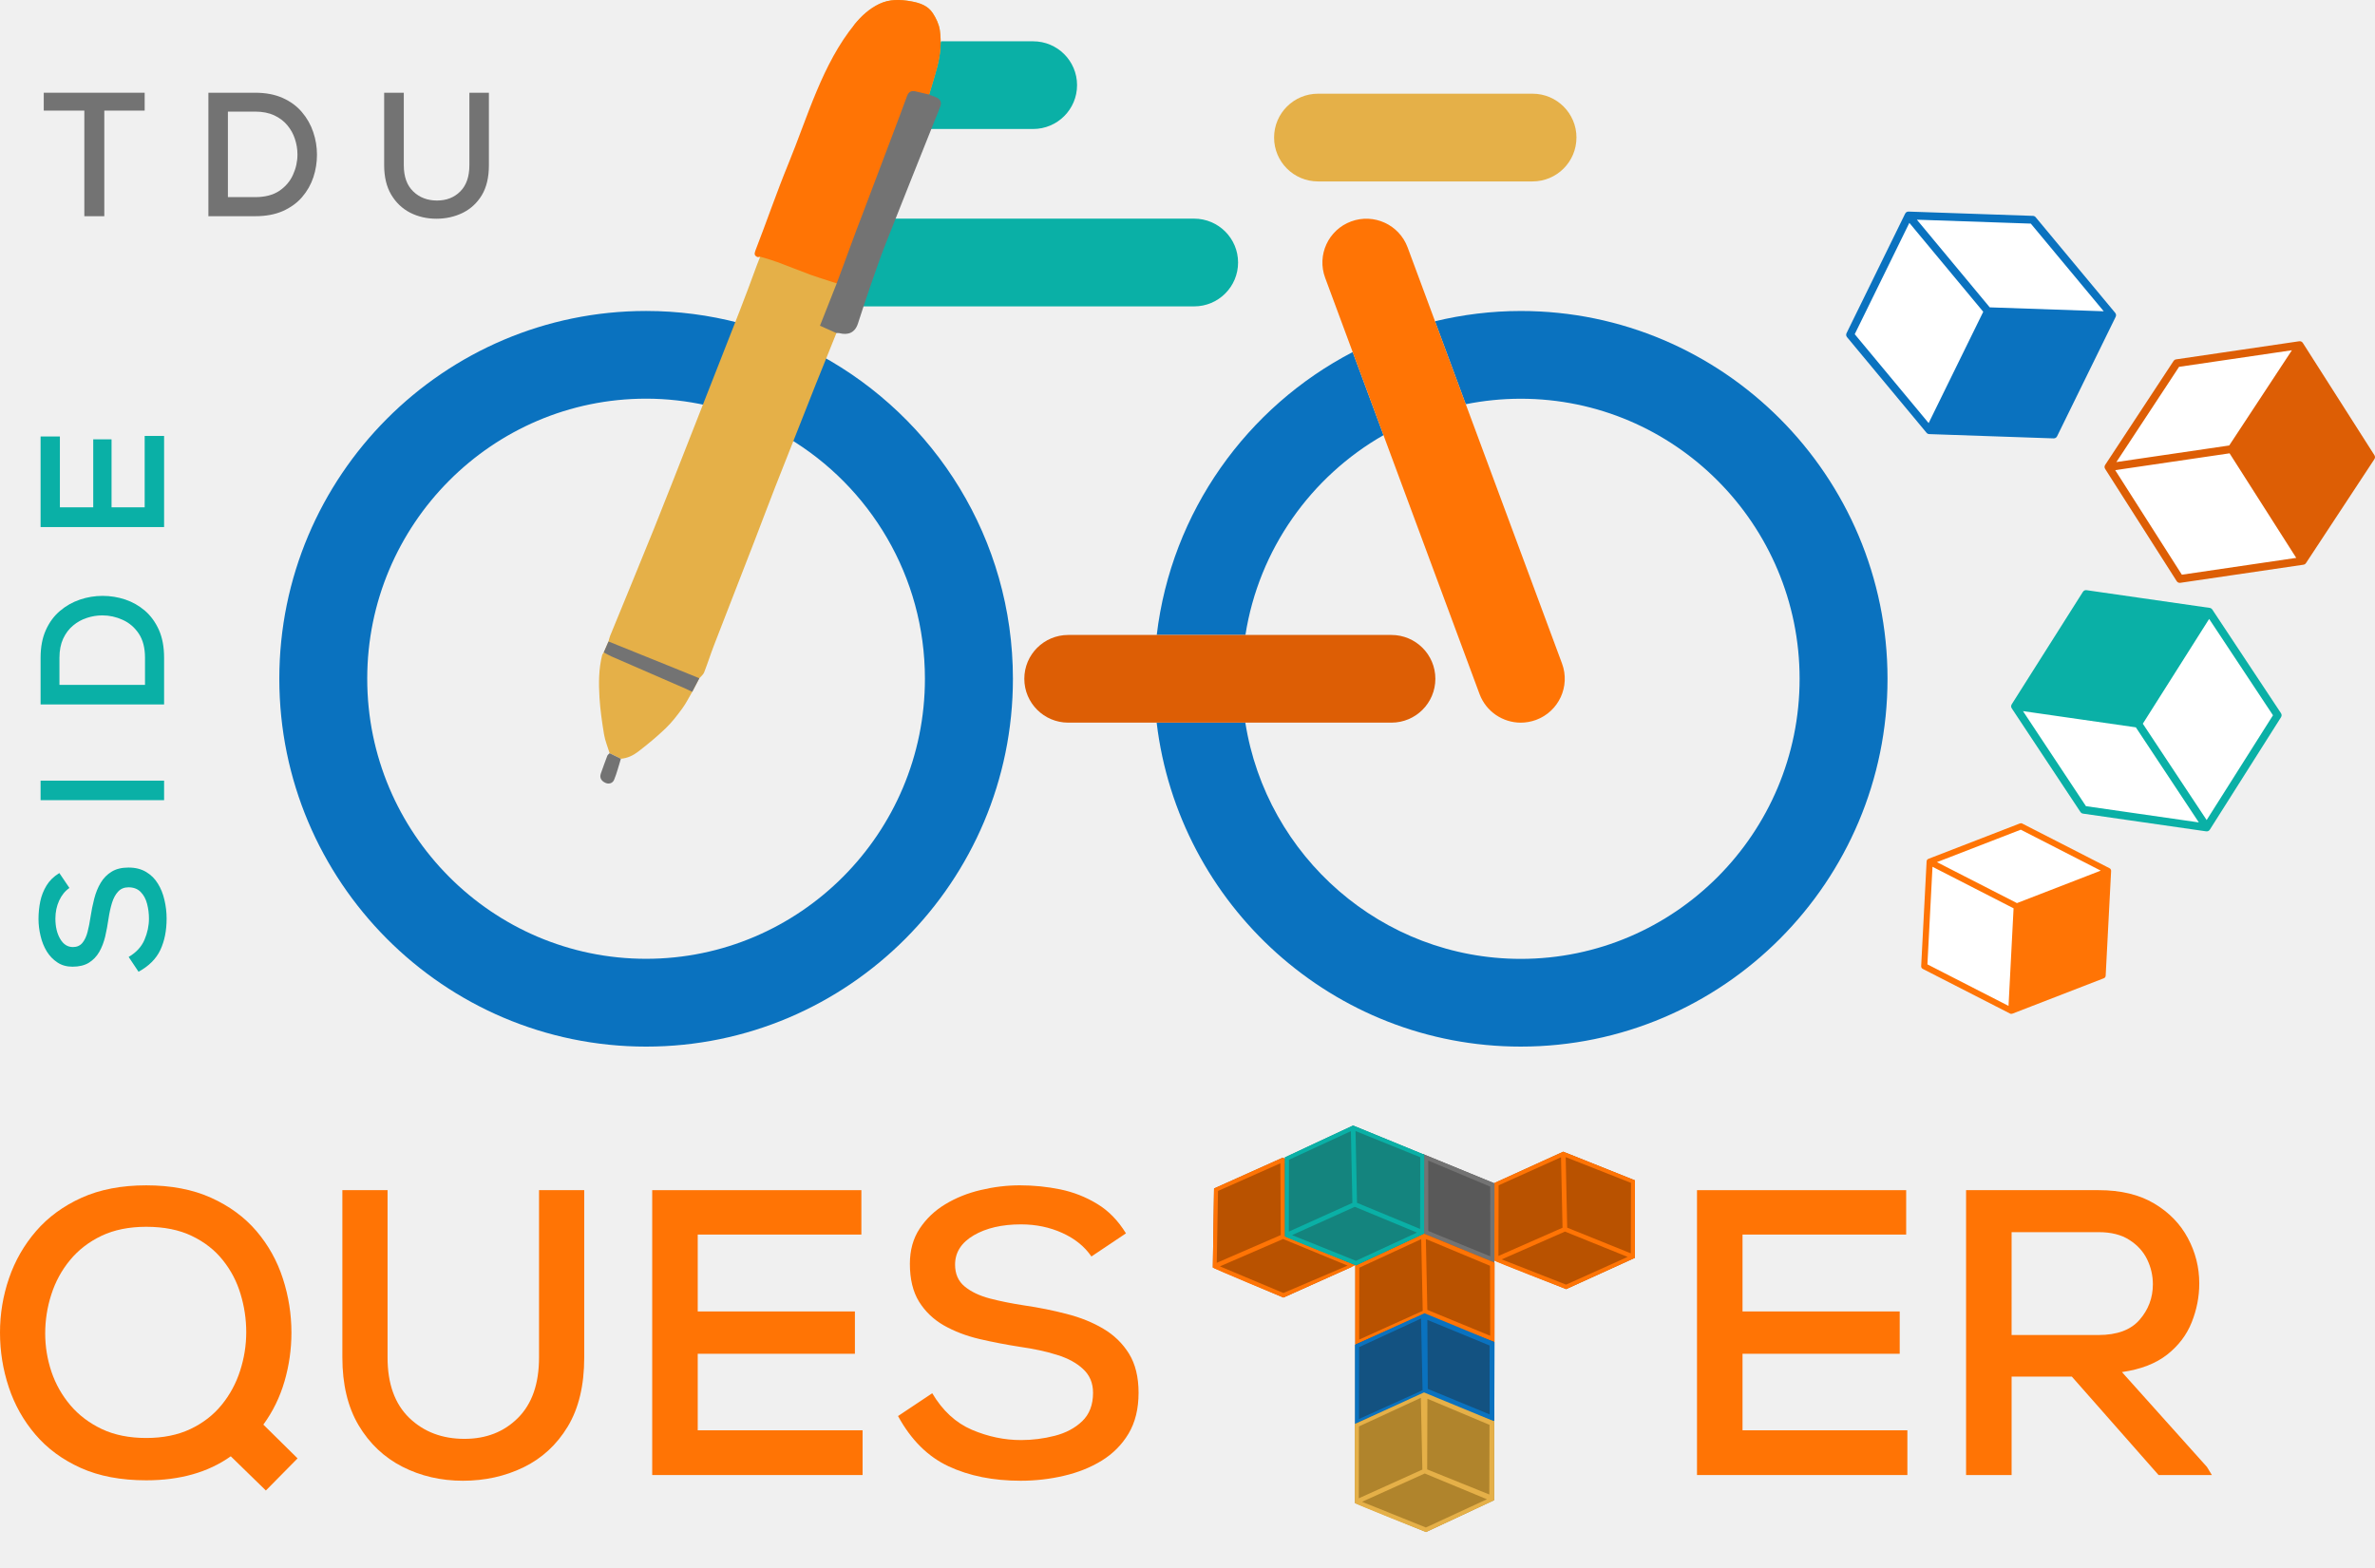
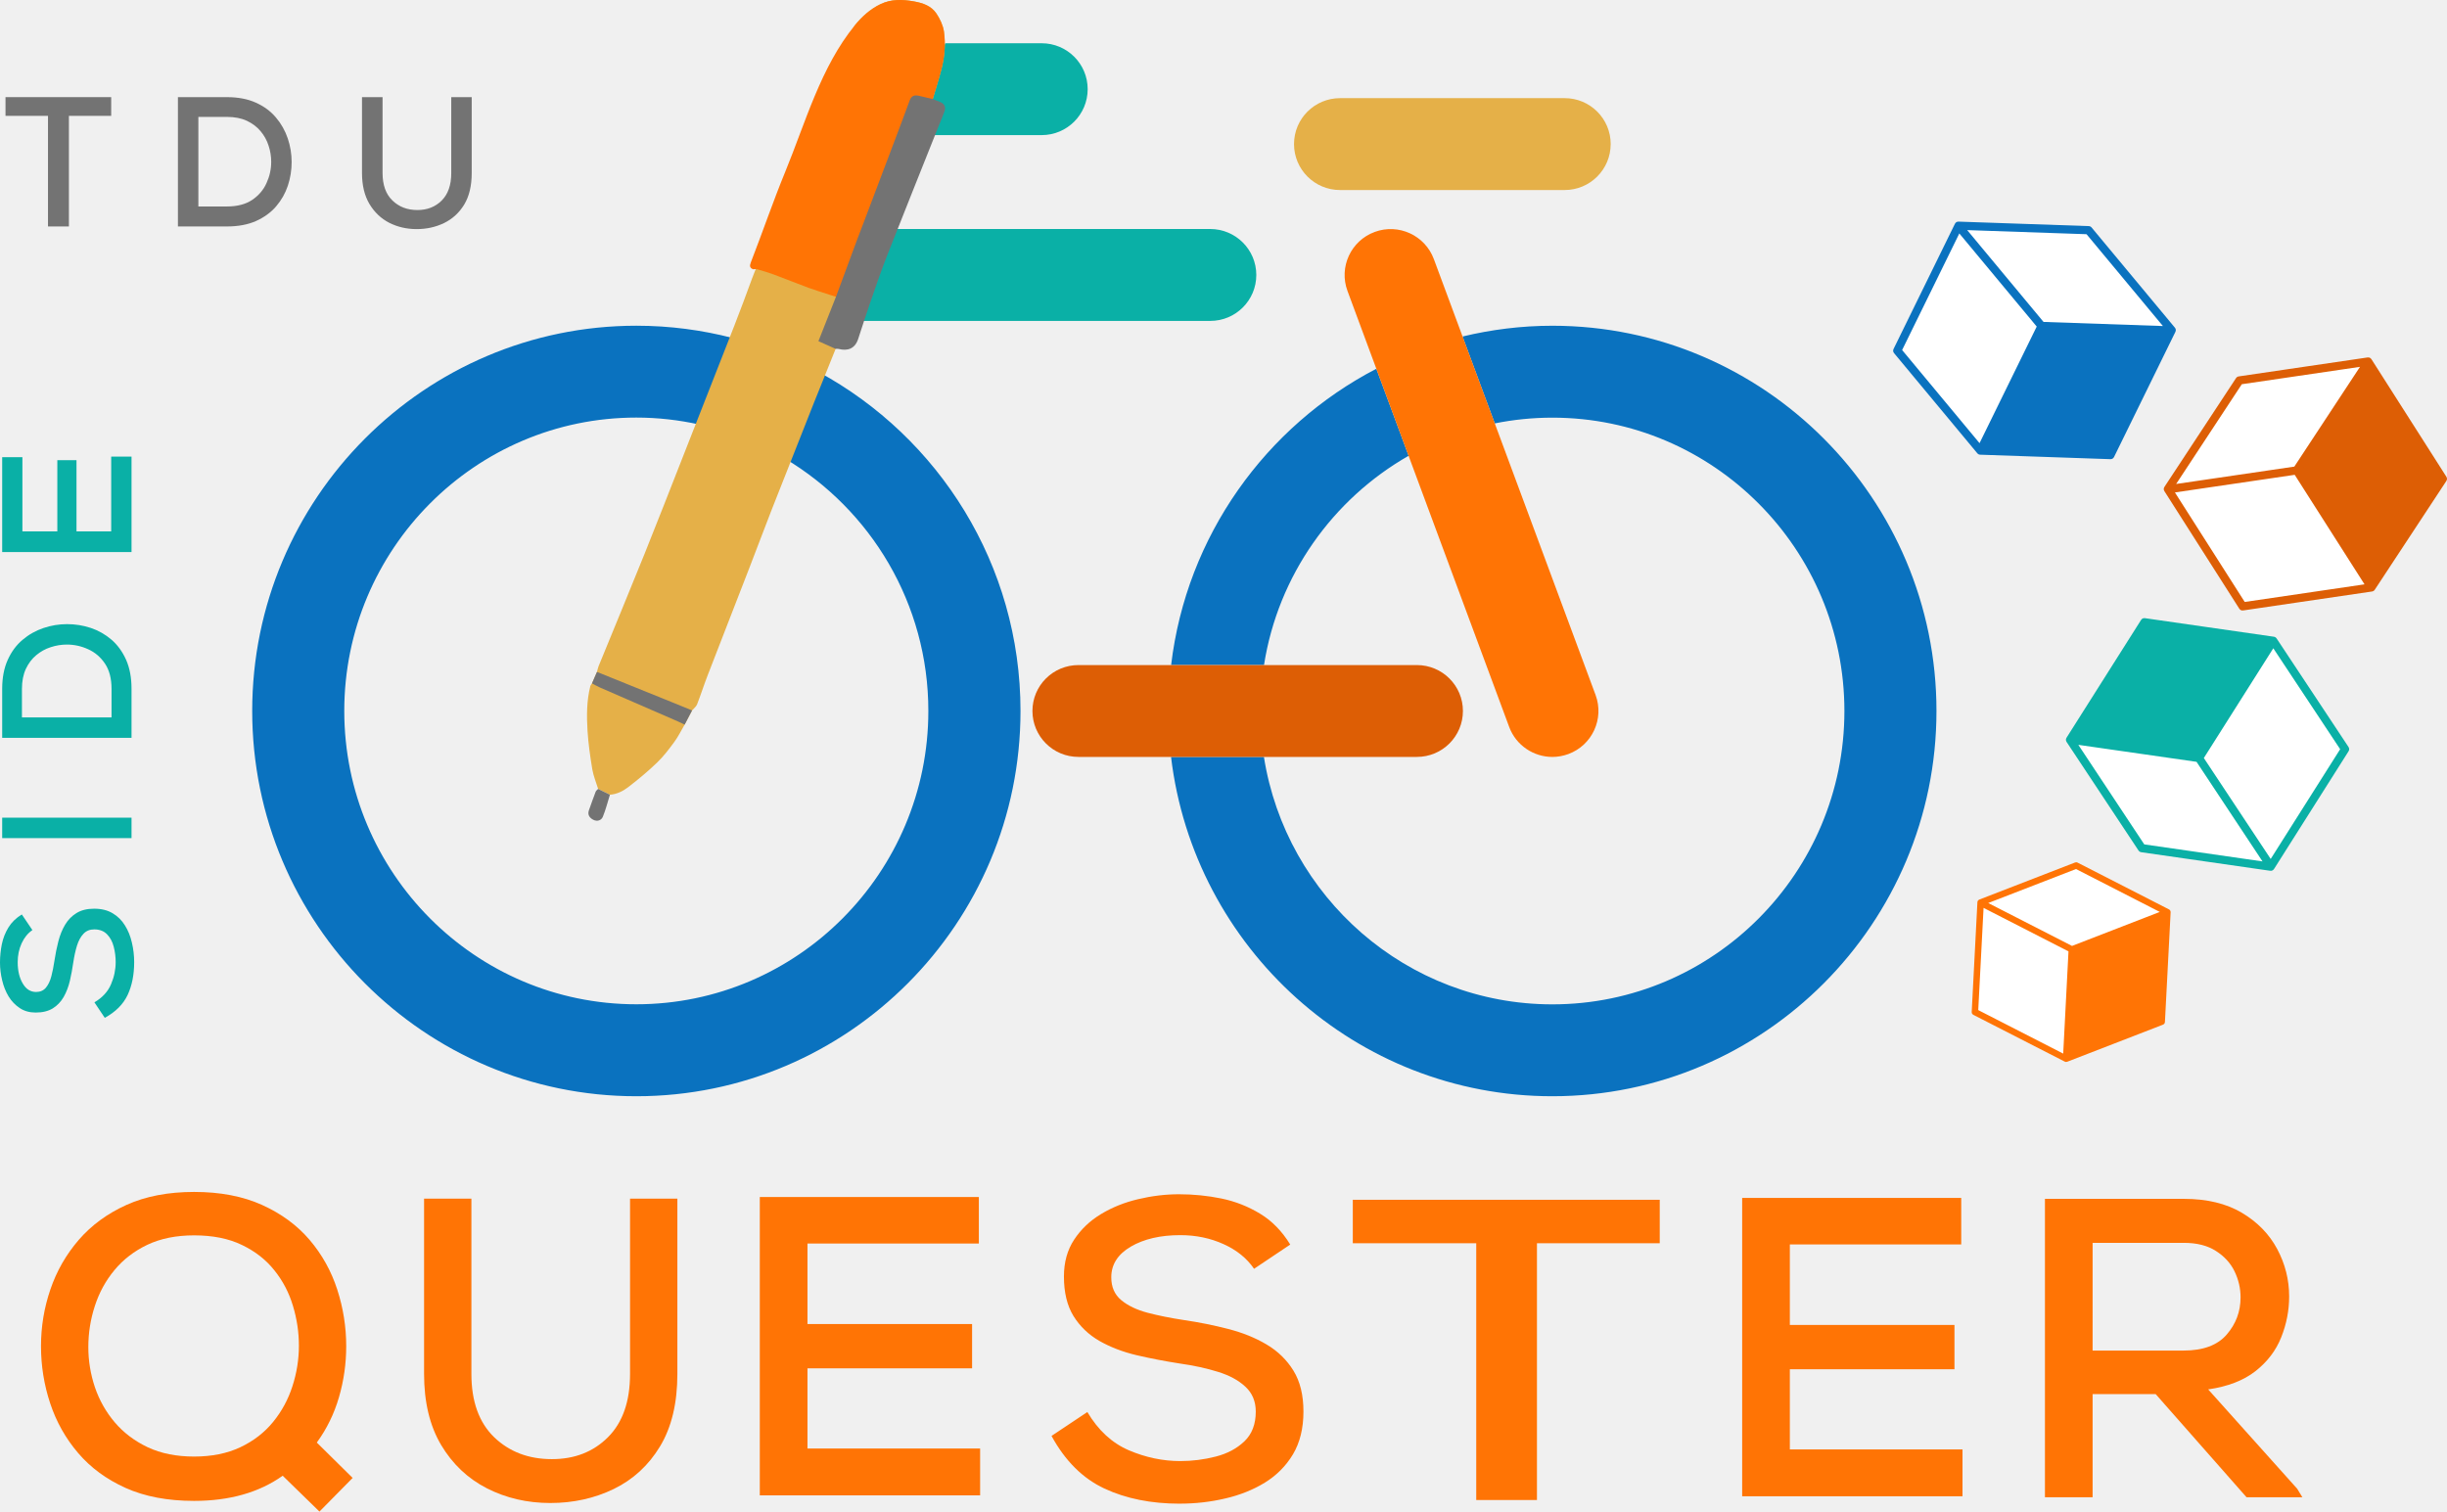
- <svg xmlns="http://www.w3.org/2000/svg" width="119.354mm" height="78.799mm" viewBox="0 0 119.354 78.799" version="1.1" id="svg1" xml:space="preserve">
+ <svg xmlns="http://www.w3.org/2000/svg" width="117.419mm" height="72.544mm" viewBox="0 0 117.419 72.544" version="1.1" id="svg1" xml:space="preserve">
  <defs id="defs1">
    <clipPath id="f8f2e01b76">
      <path d="M 74.457,107 H 303.957 V 212.383 H 74.457 Z m 0,0" clip-rule="nonzero" id="path13" />
    </clipPath>
    <clipPath id="c708f30429">
      <path d="M 120,69.133 H 303.957 V 190 H 120 Z m 0,0" clip-rule="nonzero" id="path14" />
    </clipPath>
  </defs>
-   <g transform="matrix(0.3527778,0,0,0.3527778,-1.076104,55.65133)" id="g180" style="display:inline;fill:#ff7405;fill-opacity:1">
-     <path d="m 40.422,2.203 -5,-4.875 C 32.211,-0.391 28.195,0.75 23.375,0.75 c -3.605,0 -6.715,-0.59 -9.328,-1.766 -2.605,-1.176 -4.758,-2.758 -6.453,-4.75 -1.699,-1.988 -2.965,-4.238 -3.797,-6.75 -0.836,-2.52 -1.25,-5.113 -1.25,-7.781 0,-2.664 0.426,-5.242 1.281,-7.734 0.852,-2.5 2.141,-4.742 3.859,-6.734 1.719,-1.988 3.879,-3.57 6.484,-4.75 2.613,-1.176 5.68,-1.766 9.203,-1.766 3.551,0 6.629,0.59 9.234,1.766 2.613,1.18 4.77,2.762 6.469,4.75 1.695,1.992 2.953,4.246 3.766,6.766 0.812,2.512 1.219,5.078 1.219,7.703 0,2.367 -0.328,4.68 -0.984,6.938 -0.656,2.262 -1.664,4.32 -3.016,6.172 l 4.875,4.812 z M 23.375,-5.281 c 2.395,0 4.488,-0.422 6.281,-1.266 C 31.457,-7.398 32.945,-8.551 34.125,-10 c 1.176,-1.445 2.051,-3.066 2.625,-4.859 0.582,-1.801 0.875,-3.633 0.875,-5.5 0,-1.852 -0.273,-3.664 -0.812,-5.438 -0.531,-1.781 -1.371,-3.383 -2.516,-4.812 -1.137,-1.438 -2.605,-2.586 -4.406,-3.453 -1.805,-0.875 -3.977,-1.312 -6.516,-1.312 -2.438,0 -4.559,0.43 -6.359,1.281 -1.793,0.855 -3.289,2.008 -4.484,3.453 -1.199,1.449 -2.09,3.086 -2.672,4.906 -0.586,1.812 -0.875,3.668 -0.875,5.562 0,1.855 0.297,3.672 0.891,5.453 0.602,1.773 1.504,3.367 2.703,4.781 1.195,1.406 2.691,2.539 4.484,3.391 1.801,0.844 3.906,1.266 6.312,1.266 z m 0,0" id="path145" style="display:inline;fill:#ff7405;fill-opacity:1" transform="translate(0.5034975,52.43292)" />
-     <path d="m 21.75,0.812 c -3.137,0 -6.012,-0.668 -8.625,-2 -2.605,-1.332 -4.684,-3.301 -6.234,-5.906 -1.543,-2.613 -2.312,-5.832 -2.312,-9.656 v -23.844 h 6.438 V -16.75 c 0,3.742 1.031,6.609 3.094,8.609 2.07,1.992 4.691,2.984 7.859,2.984 3.094,0 5.633,-0.992 7.625,-2.984 2,-2 3,-4.867 3,-8.609 v -23.844 h 6.438 V -16.75 c 0,3.98 -0.789,7.266 -2.359,9.859 C 35.109,-4.305 33.008,-2.375 30.375,-1.094 27.75,0.176 24.875,0.812 21.75,0.812 Z m 0,0" id="path148" style="display:inline;fill:#ff7405;fill-opacity:1" transform="translate(47.24246,52.43292)" />
-     <path d="M 5.109,0 V -40.594 H 34.906 v 6.328 H 11.594 V -23.312 h 22.391 v 6.031 H 11.594 V -6.375 H 35.078 V 0 Z m 0,0" id="path151" style="display:inline;fill:#ff7405;fill-opacity:1" transform="translate(90.85004,52.43292)" />
-     <path d="m 19.25,0.812 c -3.906,0 -7.328,-0.688 -10.266,-2.062 -2.938,-1.375 -5.336,-3.758 -7.188,-7.156 l 4.875,-3.25 c 1.469,2.48 3.348,4.215 5.641,5.203 2.301,0.98 4.633,1.469 7,1.469 1.625,0 3.227,-0.203 4.812,-0.609 1.582,-0.406 2.883,-1.098 3.906,-2.078 1.031,-0.988 1.547,-2.336 1.547,-4.047 0,-1.383 -0.469,-2.508 -1.406,-3.375 C 27.242,-15.969 26,-16.645 24.438,-17.125 c -1.562,-0.488 -3.312,-0.867 -5.25,-1.141 -2.012,-0.312 -3.953,-0.688 -5.828,-1.125 -1.875,-0.445 -3.559,-1.094 -5.047,-1.938 -1.48,-0.852 -2.656,-1.984 -3.531,-3.391 -0.867,-1.414 -1.297,-3.207 -1.297,-5.375 0,-1.938 0.461,-3.609 1.391,-5.016 0.926,-1.406 2.141,-2.562 3.641,-3.469 1.508,-0.914 3.191,-1.594 5.047,-2.031 1.863,-0.445 3.723,-0.672 5.578,-0.672 1.969,0 3.891,0.195 5.766,0.578 1.875,0.387 3.625,1.074 5.25,2.062 1.625,0.98 2.992,2.383 4.109,4.203 l -4.922,3.297 C 28.375,-32.566 26.988,-33.688 25.188,-34.5 c -1.793,-0.812 -3.75,-1.219 -5.875,-1.219 -2.711,0 -4.953,0.523 -6.734,1.562 -1.773,1.043 -2.656,2.434 -2.656,4.172 0,1.324 0.453,2.359 1.359,3.109 0.906,0.75 2.102,1.324 3.594,1.719 1.488,0.387 3.117,0.715 4.891,0.984 2.094,0.305 4.113,0.711 6.062,1.219 1.957,0.5 3.695,1.203 5.219,2.109 1.531,0.906 2.75,2.094 3.656,3.562 0.906,1.469 1.359,3.324 1.359,5.562 0,2.281 -0.477,4.219 -1.422,5.812 -0.949,1.586 -2.227,2.871 -3.828,3.859 -1.605,0.98 -3.402,1.699 -5.391,2.156 C 23.43,0.578 21.375,0.812 19.25,0.812 Z m 0,0" id="path154" style="display:inline;fill:#ff7405;fill-opacity:1" transform="translate(129.1806,52.43292)" />
-     <path d="M 5.109,0 V -40.594 H 34.906 v 6.328 H 11.594 V -23.312 h 22.391 v 6.031 H 11.594 V -6.375 H 35.078 V 0 Z m 0,0" id="path172" style="display:inline;fill:#ff7405;fill-opacity:1" transform="translate(239.6848,52.43292)" />
-     <path d="M 5.109,0 V -40.594 H 24 c 3.133,0 5.766,0.633 7.891,1.891 2.125,1.262 3.727,2.906 4.812,4.938 1.082,2.023 1.625,4.172 1.625,6.453 0,1.898 -0.359,3.746 -1.078,5.547 -0.711,1.793 -1.875,3.328 -3.5,4.609 -1.625,1.273 -3.773,2.102 -6.438,2.484 L 39.422,-1.156 40.125,0 H 32.531 L 20.172,-14.031 H 11.594 V 0 Z m 6.484,-19.953 h 12.359 c 2.664,0 4.625,-0.723 5.875,-2.172 1.258,-1.445 1.891,-3.133 1.891,-5.062 0,-1.238 -0.273,-2.414 -0.812,-3.531 C 30.363,-31.844 29.52,-32.77 28.375,-33.5 27.238,-34.238 25.781,-34.609 24,-34.609 H 11.594 Z m 0,0" id="path175" style="display:inline;fill:#ff7405;fill-opacity:1" transform="translate(278.0154,52.43292)" />
+   <g transform="matrix(0.3527778,0,0,0.3527778,-0.1667594,53.27008)" id="g180" style="display:inline;fill:#ff7405;fill-opacity:1">
+     <path d="m 43.925,54.636 -5,-4.875 c -3.211,2.281 -7.227,3.422 -12.047,3.422 -3.605,0 -6.715,-0.59 -9.328,-1.766 -2.605,-1.176 -4.758,-2.758 -6.453,-4.75 -1.699,-1.988 -2.965,-4.238 -3.797,-6.75 -0.836,-2.52 -1.25,-5.113 -1.25,-7.781 0,-2.664 0.426,-5.242 1.281,-7.734 0.852,-2.5 2.141,-4.742 3.859,-6.734 1.719,-1.988 3.879,-3.57 6.484,-4.75 2.613,-1.176 5.68,-1.766 9.203,-1.766 3.551,0 6.629,0.59 9.234,1.766 2.613,1.18 4.77,2.762 6.469,4.75 1.695,1.992 2.953,4.246 3.766,6.766 0.812,2.512 1.219,5.078 1.219,7.703 0,2.367 -0.328,4.68 -0.984,6.938 -0.656,2.262 -1.664,4.32 -3.016,6.172 l 4.875,4.812 z M 26.878,47.152 c 2.395,0 4.488,-0.422 6.281,-1.266 1.801,-0.852 3.289,-2.004 4.469,-3.453 1.176,-1.445 2.051,-3.066 2.625,-4.859 0.582,-1.801 0.875,-3.633 0.875,-5.5 0,-1.852 -0.273,-3.664 -0.812,-5.438 -0.531,-1.781 -1.371,-3.383 -2.516,-4.812 -1.137,-1.438 -2.605,-2.586 -4.406,-3.453 -1.805,-0.875 -3.977,-1.312 -6.516,-1.312 -2.438,0 -4.559,0.43 -6.359,1.281 -1.793,0.855 -3.289,2.008 -4.484,3.453 -1.199,1.449 -2.09,3.086 -2.672,4.906 -0.586,1.812 -0.875,3.668 -0.875,5.562 0,1.855 0.297,3.672 0.891,5.453 0.602,1.773 1.504,3.367 2.703,4.781 1.195,1.406 2.691,2.539 4.484,3.391 1.801,0.844 3.906,1.266 6.312,1.266 z m 0,0" id="path145" style="display:inline;fill:#ff7405;fill-opacity:1" />
+     <path d="m 75.326,53.471 c -3.137,0 -6.012,-0.668 -8.625,-2 -2.605,-1.332 -4.684,-3.301 -6.234,-5.906 -1.543,-2.613 -2.312,-5.832 -2.312,-9.656 v -23.844 h 6.438 v 23.844 c 0,3.742 1.031,6.609 3.094,8.609 2.07,1.992 4.691,2.984 7.859,2.984 3.094,0 5.633,-0.992 7.625,-2.984 2,-2 3,-4.867 3,-8.609 v -23.844 h 6.438 v 23.844 c 0,3.98 -0.789,7.266 -2.359,9.859 -1.562,2.586 -3.664,4.516 -6.297,5.797 -2.625,1.27 -5.5,1.906 -8.625,1.906 z m 0,0" id="path148" style="display:inline;fill:#ff7405;fill-opacity:1" />
+     <path d="M 201.271,53.063 V 18.132 h -16.791 v -5.913 h 41.75 v 5.913 h -16.7 v 34.931 z m 0,0" id="path1" style="fill:#ff7405;fill-opacity:1;stroke-width:2.597" />
+     <path d="m 103.82,52.433 v -40.594 h 29.797 v 6.328 h -23.312 v 10.953 h 22.391 v 6.031 h -22.391 v 10.906 h 23.484 v 6.375 z m 0,0" id="path151" style="display:inline;fill:#ff7405;fill-opacity:1" />
+     <path d="m 160.955,53.562 c -3.906,0 -7.328,-0.688 -10.266,-2.062 -2.938,-1.375 -5.336,-3.758 -7.188,-7.156 l 4.875,-3.25 c 1.469,2.48 3.348,4.215 5.641,5.203 2.301,0.98 4.633,1.469 7,1.469 1.625,0 3.227,-0.203 4.812,-0.609 1.582,-0.406 2.883,-1.098 3.906,-2.078 1.031,-0.988 1.547,-2.336 1.547,-4.047 0,-1.383 -0.469,-2.508 -1.406,-3.375 -0.93,-0.875 -2.172,-1.551 -3.734,-2.031 -1.562,-0.488 -3.312,-0.867 -5.25,-1.141 -2.012,-0.312 -3.953,-0.688 -5.828,-1.125 -1.875,-0.445 -3.559,-1.094 -5.047,-1.938 -1.48,-0.852 -2.656,-1.984 -3.531,-3.391 -0.867,-1.414 -1.297,-3.207 -1.297,-5.375 0,-1.938 0.461,-3.609 1.391,-5.016 0.926,-1.406 2.141,-2.562 3.641,-3.469 1.508,-0.914 3.191,-1.594 5.047,-2.031 1.863,-0.445 3.723,-0.672 5.578,-0.672 1.969,0 3.891,0.195 5.766,0.578 1.875,0.387 3.625,1.074 5.25,2.062 1.625,0.98 2.992,2.383 4.109,4.203 l -4.922,3.297 c -0.969,-1.426 -2.355,-2.547 -4.156,-3.359 -1.793,-0.812 -3.75,-1.219 -5.875,-1.219 -2.711,0 -4.953,0.523 -6.734,1.562 -1.773,1.043 -2.656,2.434 -2.656,4.172 0,1.324 0.453,2.359 1.359,3.109 0.906,0.75 2.102,1.324 3.594,1.719 1.488,0.387 3.117,0.715 4.891,0.984 2.094,0.305 4.113,0.711 6.062,1.219 1.957,0.5 3.695,1.203 5.219,2.109 1.531,0.906 2.75,2.094 3.656,3.562 0.906,1.469 1.359,3.324 1.359,5.562 0,2.281 -0.477,4.219 -1.422,5.812 -0.949,1.586 -2.227,2.871 -3.828,3.859 -1.605,0.98 -3.402,1.699 -5.391,2.156 -1.992,0.469 -4.047,0.703 -6.172,0.703 z m 0,0" id="path154" style="display:inline;fill:#ff7405;fill-opacity:1" />
+     <path d="m 237.443,52.559 v -40.594 h 29.797 v 6.328 h -23.312 v 10.953 h 22.391 v 6.031 h -22.391 v 10.906 h 23.484 v 6.375 z m 0,0" id="path172" style="display:inline;fill:#ff7405;fill-opacity:1" />
+     <path d="m 278.625,52.686 v -40.594 h 18.891 c 3.133,0 5.766,0.633 7.891,1.891 2.125,1.262 3.727,2.906 4.812,4.938 1.082,2.023 1.625,4.172 1.625,6.453 0,1.898 -0.359,3.746 -1.078,5.547 -0.711,1.793 -1.875,3.328 -3.5,4.609 -1.625,1.273 -3.773,2.102 -6.438,2.484 l 12.109,13.516 0.703,1.156 h -7.594 l -12.359,-14.031 h -8.578 v 14.031 z m 6.484,-19.953 h 12.359 c 2.664,0 4.625,-0.723 5.875,-2.172 1.258,-1.445 1.891,-3.133 1.891,-5.062 0,-1.238 -0.273,-2.414 -0.812,-3.531 -0.543,-1.125 -1.387,-2.051 -2.531,-2.781 -1.137,-0.738 -2.594,-1.109 -4.375,-1.109 h -12.406 z m 0,0" id="path175" style="display:inline;fill:#ff7405;fill-opacity:1" />
  </g>
-   <g transform="matrix(0.3527778,0,0,0.3527778,56.42668,53.88744)" id="g314" style="display:inline">
-     <g id="g281" transform="matrix(0.9186599,0,0,0.8750044,25.50521,-25.39687)" style="display:inline">
-       <path fill="#ffffff" d="m 40.795,55.014 -0.264,-13.006 11.113,4.661 -0.007,12.626 -1.115,-0.156 z" fill-opacity="1" fill-rule="nonzero" id="path277" style="display:inline;fill:#b95200;fill-opacity:1" />
-       <path fill="#ffffff" d="M 29.879,59.742 41.143,54.377 51.637,59.295 40.986,64.381 Z" fill-opacity="1" fill-rule="nonzero" id="path278" style="display:inline;fill:#b95200;fill-opacity:1" />
-       <path fill="#ff7405" d="M 29.879,59.742 V 47.096 l 10.652,-5.088 0.264,13.006 -9.809,4.527 z" fill-opacity="1" fill-rule="nonzero" id="path280" style="display:inline;fill:#b95200;fill-opacity:1" />
-       <path fill="#ff7405" d="m 40.986,64.381 10.65,-5.086 0.007,-12.626 -11.113,-4.661 -10.652,5.088 v 12.646 c 0.004,0.156 11.107,4.639 11.107,4.639 z m -0.074,-21.492 10.125,4.192 -0.031,11.476 -9.863,-4.18 z m -0.117,12.125 9.727,4.125 -9.551,4.516 -9.984,-4.113 z m -10.289,-7.531 9.68,-4.578 0.234,11.484 -9.938,4.594 z" fill-opacity="1" fill-rule="nonzero" id="path281" style="display:inline" />
-     </g>
-     <g id="g287" transform="matrix(0.9110226,0.01351919,-0.01383273,0.8904363,-13.57235,-25.74097)" style="display:inline">
-       <path fill="#ffffff" d="m 40.795,55.014 -0.264,-13.006 11.113,4.661 -0.007,12.626 -1.115,-0.156 z" fill-opacity="1" fill-rule="nonzero" id="path283" style="display:inline;fill:#b95200;fill-opacity:1" />
-       <path fill="#ffffff" d="M 29.879,59.742 41.143,54.377 51.637,59.295 40.986,64.381 Z" fill-opacity="1" fill-rule="nonzero" id="path284" style="display:inline;fill:#b95200;fill-opacity:1" />
-       <path fill="#ff7405" d="M 29.879,59.742 V 47.096 l 10.652,-5.088 0.264,13.006 -9.809,4.527 z" fill-opacity="1" fill-rule="nonzero" id="path286" style="display:inline;fill:#b95200;fill-opacity:1" />
-       <path fill="#ff7405" d="M 40.986,64.381 52.147,59.052 51.644,46.668 40.531,42.008 29.879,47.096 v 12.646 c 0.004,0.156 11.107,4.639 11.107,4.639 z m -0.074,-21.492 10.125,4.192 -0.031,11.476 -9.863,-4.18 z m -0.117,12.125 10.15,4.106 -9.974,4.535 -9.984,-4.113 z m -10.289,-7.531 9.68,-4.578 0.234,11.484 -9.938,4.594 z" fill-opacity="1" fill-rule="nonzero" id="path287" style="display:inline" />
-     </g>
-     <g id="g269" transform="matrix(0.9110849,0,0,0.8904654,5.878691,-25.69469)" style="display:inline">
-       <path fill="#ffffff" d="m 40.795,55.014 -0.264,-13.006 11.113,4.661 -0.007,12.626 -1.115,-0.156 z" fill-opacity="1" fill-rule="nonzero" id="path265" style="display:inline;fill:#595959;fill-opacity:1" />
-       <path fill="#ffffff" d="M 29.879,59.742 41.143,54.377 51.637,59.295 40.986,64.381 Z" fill-opacity="1" fill-rule="nonzero" id="path266" style="display:inline;fill:#595959;fill-opacity:1" />
-       <path fill="#ff7405" d="M 29.879,59.742 V 47.096 l 10.652,-5.088 0.264,13.006 -9.809,4.527 z" fill-opacity="1" fill-rule="nonzero" id="path268" style="display:inline;fill:#595959;fill-opacity:1" />
-       <path fill="#ff7405" d="m 40.986,64.381 10.65,-5.086 0.007,-12.626 -11.113,-4.661 -10.652,5.088 v 12.646 c 0.004,0.156 11.107,4.639 11.107,4.639 z m 0.314,-21.346 9.69,4.163 0.006,11.156 -9.691,-4.057 z m -0.505,11.979 9.727,4.125 -9.551,4.516 -9.984,-4.113 z m -10.289,-7.531 9.68,-4.578 0.234,11.484 -9.938,4.594 z" fill-opacity="1" fill-rule="nonzero" id="path269" style="display:inline;fill:#737373;fill-opacity:1" />
-     </g>
-     <g id="g263" transform="matrix(0.9110849,0,0,0.8904654,5.895515,-14.391)" style="display:inline">
-       <path fill="#ffffff" d="m 40.795,55.014 -0.264,-13.006 11.113,4.661 -0.007,12.626 -1.115,-0.156 z" fill-opacity="1" fill-rule="nonzero" id="path259" style="display:inline;fill:#b95200;fill-opacity:1" />
-       <path fill="#ffffff" d="M 29.879,59.742 41.143,54.377 51.637,59.295 40.986,64.381 Z" fill-opacity="1" fill-rule="nonzero" id="path260" style="display:inline;fill:#b95200;fill-opacity:1" />
-       <path fill="#ff7405" d="M 29.879,59.742 V 47.096 l 10.652,-5.088 0.264,13.006 -9.809,4.527 z" fill-opacity="1" fill-rule="nonzero" id="path262" style="display:inline;fill:#b95200;fill-opacity:1" />
-       <path fill="#ff7405" d="m 40.986,64.381 10.65,-4.953 0.007,-12.759 -11.113,-4.661 -10.652,5.088 v 12.646 c 0.004,0.156 11.107,4.639 11.107,4.639 z m -0.074,-21.492 10.031,4.286 0.03,11.2 -9.83,-4.147 z m -0.117,12.125 9.727,4.125 -9.551,4.516 -9.984,-4.113 z m -10.289,-7.531 9.68,-4.578 0.234,11.484 -9.938,4.594 z" fill-opacity="1" fill-rule="nonzero" id="path263" style="display:inline" />
-     </g>
-     <g id="g257" transform="matrix(0.9110849,0,0,0.8904654,5.872173,-3.077343)" style="display:inline">
-       <path fill="#ffffff" d="m 40.795,55.014 0.118,-12.492 10.732,4.147 -0.007,12.626 -1.115,-0.156 z" fill-opacity="1" fill-rule="nonzero" id="path253" style="display:inline;fill:#135281;fill-opacity:1" />
-       <path fill="#ffffff" d="M 29.879,59.742 41.143,54.377 51.637,59.295 40.986,64.381 Z" fill-opacity="1" fill-rule="nonzero" id="path254" style="display:inline" />
-       <path fill="#ff7405" d="M 29.879,59.742 V 47.096 l 10.851,-4.906 -0.151,12.21 -9.593,5.141 z" fill-opacity="1" fill-rule="nonzero" id="path256" style="display:inline;fill:#135281;fill-opacity:1" />
-       <path fill="#ff7405" d="m 40.986,64.381 10.65,-5.086 0.041,-12.61 -10.947,-4.628 -10.851,5.038 v 12.646 c 0.004,0.156 11.107,4.639 11.107,4.639 z m 0.184,-21.258 9.726,4.098 0.016,11.031 -9.676,-4.086 z m -0.375,11.891 9.727,4.125 -9.551,4.516 -9.984,-4.113 z m -10.289,-7.531 9.68,-4.578 0.234,11.484 -9.938,4.594 z" fill-opacity="1" fill-rule="nonzero" id="path257" style="display:inline;fill:#0a72bf;fill-opacity:1" />
-     </g>
-     <g id="g140-8" transform="matrix(0.9110849,0,0,0.8904654,5.843866,8.2237)" style="display:inline">
-       <path fill="#ffffff" d="m 40.795,55.014 0.134,-12.442 10.715,4.097 -0.007,12.626 -1.115,-0.156 z" fill-opacity="1" fill-rule="nonzero" id="path300-2" style="display:inline;fill:#b0842c;fill-opacity:1" />
-       <path fill="#ffffff" d="M 29.879,59.742 41.143,54.377 51.637,59.295 40.986,64.381 Z" fill-opacity="1" fill-rule="nonzero" id="path303-4" style="display:inline;fill:#b0842c;fill-opacity:1" />
-       <path fill="#ff7405" d="M 29.879,59.742 V 47.096 l 10.768,-4.922 0.148,12.84 -9.809,4.527 z" fill-opacity="1" fill-rule="nonzero" id="path306-5" style="display:inline;fill:#b0842c;fill-opacity:1" />
-       <path fill="#ff7405" d="m 40.986,64.381 10.65,-5.086 0.007,-12.626 -10.964,-4.628 -10.801,5.055 v 12.646 c 0.004,0.156 11.107,4.639 11.107,4.639 z m 0.224,-21.326 9.71,4.175 -0.031,11.145 -9.714,-4.014 z m -0.415,11.959 9.727,4.125 -9.551,4.516 -9.984,-4.113 z m -10.289,-7.531 9.68,-4.578 0.234,11.484 -9.938,4.594 z" fill-opacity="1" fill-rule="nonzero" id="path309-5" style="display:inline;fill:#e5b048;fill-opacity:1" />
-     </g>
-     <g id="g275" transform="matrix(0.9110849,0,0,0.8904654,-4.123522,-29.77678)" style="display:inline">
-       <path fill="#ffffff" d="m 40.795,55.014 -0.264,-13.006 11.113,4.661 -0.007,12.626 -1.115,-0.156 z" fill-opacity="1" fill-rule="nonzero" id="path271" style="display:inline;fill:#14847e;fill-opacity:1" />
-       <path fill="#ffffff" d="M 29.879,59.742 41.143,54.377 51.637,59.295 40.986,64.381 Z" fill-opacity="1" fill-rule="nonzero" id="path272" style="display:inline;fill:#14847e;fill-opacity:1" />
-       <path fill="#ff7405" d="M 29.879,59.742 V 47.096 l 10.652,-5.088 0.264,13.006 -9.809,4.527 z" fill-opacity="1" fill-rule="nonzero" id="path274" style="display:inline;fill:#14847e;fill-opacity:1" />
-       <path fill="#ff7405" d="m 40.986,64.381 10.65,-5.086 0.007,-12.626 -11.113,-4.661 -10.652,5.088 v 12.646 c 0.004,0.156 11.107,4.639 11.107,4.639 z m -0.074,-21.492 10.125,4.192 -0.031,11.476 -9.863,-4.18 z m -0.117,12.125 9.727,4.125 -9.551,4.516 -9.984,-4.113 z m -10.289,-7.531 9.68,-4.578 0.234,11.484 -9.938,4.594 z" fill-opacity="1" fill-rule="nonzero" id="path275" style="display:inline;fill:#0ab0a6;fill-opacity:1" />
-     </g>
+   <g clip-path="url(#f8f2e01b76)" id="g181" transform="matrix(0.3527778,0,0,0.3527778,-14.29992,-22.31256)" style="display:inline">
+     <path fill="#0a72bf" d="m 179.344,159.969 c 0,28.898 -23.438,52.414 -52.25,52.414 -28.816,0 -52.254,-23.516 -52.254,-52.414 0,-28.895 23.438,-52.41 52.254,-52.41 4.543,0 8.949,0.59 13.156,1.684 l -4.613,11.754 c -2.758,-0.609 -5.613,-0.941 -8.551,-0.941 -21.906,0 -39.723,17.906 -39.723,39.91 0,22 17.816,39.906 39.723,39.906 21.906,0 39.723,-17.906 39.723,-39.906 0,-14.605 -7.852,-27.395 -19.535,-34.348 l 4.609,-11.766 c 16.34,8.879 27.461,26.215 27.461,46.117 z m 52.793,-34.715 -4.391,-11.84 c -15.035,7.816 -25.828,22.734 -27.914,40.309 h 12.633 c 1.91,-12.203 9.359,-22.582 19.672,-28.469 z m 19.555,-17.691 c -4.215,0 -8.301,0.52 -12.223,1.465 l 4.383,11.82 c 2.539,-0.508 5.152,-0.781 7.84,-0.781 21.902,0 39.719,17.906 39.719,39.91 0,22.004 -17.816,39.906 -39.719,39.906 -19.789,0 -36.238,-14.609 -39.238,-33.66 h -12.633 c 3.09,25.961 25.16,46.16 51.863,46.16 28.812,0 52.25,-23.512 52.25,-52.414 0,-28.902 -23.43,-52.406 -52.242,-52.406 z m 0,0" fill-opacity="1" fill-rule="nonzero" id="path180" />
  </g>
-   <g clip-path="url(#f8f2e01b76)" id="g181" transform="matrix(0.3527778,0,0,0.3527778,-12.36499,-22.31256)" style="display:inline">
-     <g>
-       <animateTransform attributeName="transform" type="rotate" values="0 127 160; 0 127 160; 720 127 160" keyTimes="0; 0.2; 1.0" calcMode="linear" dur="5s" repeatCount="indefinite" additive="sum" />
-       <path fill="#0a72bf" d="m 179.344,159.969 c 0,28.898 -23.438,52.414 -52.25,52.414 -28.816,0 -52.254,-23.516 -52.254,-52.414 0,-28.895 23.438,-52.41 52.254,-52.41 4.543,0 8.949,0.59 13.156,1.684 l -4.613,11.754 c -2.758,-0.609 -5.613,-0.941 -8.551,-0.941 -21.906,0 -39.723,17.906 -39.723,39.91 0,22 17.816,39.906 39.723,39.906 21.906,0 39.723,-17.906 39.723,-39.906 0,-14.605 -7.852,-27.395 -19.535,-34.348 l 4.609,-11.766 c 16.34,8.879 27.461,26.215 27.461,46.117 z" fill-opacity="1" fill-rule="nonzero" id="path180-left" />
-     </g>
-     <g>
-       <animateTransform attributeName="transform" type="rotate" values="0 252 160; 0 252 160; 720 252 160" keyTimes="0; 0.2; 1.0" calcMode="linear" dur="5s" repeatCount="indefinite" additive="sum" />
-       <path fill="#0a72bf" d="M 232.137,125.254 l -4.391,-11.84 c -15.035,7.816 -25.828,22.734 -27.914,40.309 h 12.633 c 1.91,-12.203 9.359,-22.582 19.672,-28.469 z M 251.691,107.562 c -4.215,0 -8.301,0.52 -12.223,1.465 l 4.383,11.82 c 2.539,-0.508 5.152,-0.781 7.84,-0.781 21.902,0 39.719,17.906 39.719,39.91 0,22.004 -17.816,39.906 -39.719,39.906 -19.789,0 -36.238,-14.609 -39.238,-33.66 h -12.633 c 3.09,25.961 25.16,46.16 51.863,46.16 28.812,0 52.25,-23.512 52.25,-52.414 0,-28.902 -23.43,-52.406 -52.242,-52.406 z" fill-opacity="1" fill-rule="nonzero" id="path180-right" />
-     </g>
-   </g>
-   <g clip-path="url(#c708f30429)" id="g184" transform="matrix(0.3527778,0,0,0.3527778,-12.36499,-22.31256)">
+   <g clip-path="url(#c708f30429)" id="g184" transform="matrix(0.3527778,0,0,0.3527778,-14.29992,-22.31256)">
    <path fill="#0ab0a6" d="m 169.1,69.133 h 13.119 c 3.461,0 6.262,2.793 6.262,6.246 0,3.453 -2.801,6.25 -6.262,6.25 h -17.688 m -5.012,12.773 h 45.637 c 3.461,0.008 6.262,2.801 6.262,6.254 0,3.453 -2.801,6.25 -6.262,6.25 h -50.539" fill-opacity="1" fill-rule="nonzero" id="path184" style="display:inline" />
    <path fill="#dd5e05" d="m 87.315,45.978 c 0,1.218 -0.988,2.205 -2.209,2.205 H 68.867 c -1.221,0 -2.209,-0.987 -2.209,-2.205 0,-1.218 0.988,-2.203 2.209,-2.203 h 16.239 c 1.218,0 2.209,0.985 2.209,2.203 z m 0,0" fill-opacity="1" fill-rule="nonzero" id="path181" style="stroke-width:0.353" transform="matrix(2.834646,0,0,2.834646,-7.984367,29.63872)" />
    <path fill="#ff7405" d="m 92.374,48.046 c -0.255,0.092 -0.513,0.138 -0.766,0.138 -0.897,0 -1.743,-0.55 -2.073,-1.439 L 84.709,33.734 83.16,29.555 81.776,25.821 c -0.424,-1.142 0.16,-2.41 1.305,-2.833 1.144,-0.422 2.414,0.161 2.839,1.304 l 1.379,3.717 1.546,4.171 4.837,13.036 c 0.42,1.14 -0.164,2.407 -1.308,2.83 z m 0,0" fill-opacity="1" fill-rule="nonzero" id="path182" style="stroke-width:0.353" transform="matrix(2.834646,0,0,2.834646,-7.984367,29.63872)" />
    <path fill="#e5b048" d="m 94.405,18.772 c 0,1.218 -0.989,2.205 -2.209,2.205 H 81.419 c -1.221,0 -2.209,-0.987 -2.209,-2.205 0,-1.218 0.988,-2.205 2.209,-2.205 h 10.778 c 1.22,-0.001 2.209,0.987 2.209,2.205 z m 0,0" fill-opacity="1" fill-rule="nonzero" id="path183" style="stroke-width:0.353" transform="matrix(2.834646,0,0,2.834646,-7.984367,29.63872)" />
  </g>
-   <g id="g9" style="display:inline" transform="translate(-49.31295,-110.0171)">
-     <animateTransform attributeName="transform" type="rotate" values="0 82 148; -8 82 148; 8 82 148; -4 82 148; 0 82 148; 0 82 148" keyTimes="0; 0.06; 0.12; 0.16; 0.2; 1" dur="5s" repeatCount="indefinite" additive="sum" />
+   <g id="g9" style="display:inline" transform="translate(-51.24788,-110.0171)">
    <path fill="#e5b048" d="m 168.93,67.547 c 0.25,1.719 0.09,3.461 -0.348,5.148 -0.348,1.355 -0.777,2.688 -1.172,4.027 l -13.211,33.984 c -0.742,1.848 -1.488,3.699 -2.23,5.547 -0.234,0.578 -0.473,1.16 -0.703,1.742 -1.926,4.871 -3.859,9.738 -5.773,14.613 -1.012,2.586 -1.98,5.191 -2.984,7.781 -1.91,4.926 -3.832,9.844 -5.734,14.773 -0.5,1.293 -0.918,2.617 -1.422,3.906 -0.125,0.316 -0.445,0.555 -0.68,0.824 -0.336,0.645 -0.676,1.289 -1.012,1.934 -0.465,0.785 -0.863,1.617 -1.402,2.352 -0.727,0.992 -1.484,1.984 -2.367,2.832 -1.234,1.188 -2.559,2.289 -3.914,3.328 -0.707,0.543 -1.539,0.957 -2.48,1.027 -0.535,-0.262 -1.07,-0.527 -1.605,-0.793 -0.27,-0.887 -0.641,-1.758 -0.793,-2.664 -0.289,-1.746 -0.543,-3.504 -0.652,-5.266 -0.121,-2.02 -0.121,-4.051 0.379,-6.035 0.035,-0.141 0.152,-0.262 0.23,-0.391 0.227,-0.523 0.453,-1.043 0.68,-1.562 0.074,-0.262 0.117,-0.539 0.223,-0.789 2.082,-5.094 4.195,-10.176 6.25,-15.277 1.785,-4.43 3.512,-8.883 5.262,-13.328 0.742,-1.875 1.473,-3.754 2.211,-5.633 1.574,-4.012 3.156,-8.016 4.719,-12.031 0.836,-2.152 1.648,-4.316 2.438,-6.488 0.137,-0.375 12.863,-33.059 13.977,-34.418 0.945,-1.16 2.082,-2.207 3.488,-2.879 1.477,-0.707 2.984,-0.648 4.547,-0.371 1.23,0.219 2.371,0.609 3.066,1.664 0.48,0.723 0.891,1.59 1.016,2.441 z m 0,0" fill-opacity="1" fill-rule="nonzero" id="path185" style="display:inline" transform="matrix(0.3527778,0,0,0.3527778,36.94796,87.70454)" />
    <path fill="#ff7405" d="m 168.93,67.547 c 0.25,1.719 0.09,3.461 -0.348,5.148 -0.348,1.355 -0.777,2.688 -1.172,4.027 l -10.762,27.684 c -1.238,-0.43 -4.918,-1.555 -6.148,-2.008 -1.586,-0.586 -3.148,-1.223 -4.73,-1.809 -0.754,-0.281 -1.531,-0.5 -2.305,-0.727 -0.141,-0.039 -0.312,0.016 -0.469,0.027 -0.469,-0.172 -0.527,-0.441 -0.344,-0.914 1.602,-4.121 3.027,-8.305 4.707,-12.395 2.738,-6.668 4.82,-14.223 9.453,-19.891 0.945,-1.16 2.082,-2.207 3.488,-2.879 1.477,-0.707 2.984,-0.648 4.547,-0.371 1.23,0.219 2.371,0.613 3.066,1.664 0.48,0.723 0.891,1.59 1.016,2.441 z m 0,0" fill-opacity="1" fill-rule="nonzero" id="path187" style="display:inline" transform="matrix(0.3527778,0,0,0.3527778,36.94796,87.70454)" />
    <path fill="#737373" d="m 154.223,103.68 c 0.953,-2.582 1.91,-5.168 2.867,-7.75 0.285,-0.762 0.582,-1.52 0.871,-2.277 1.363,-3.605 2.73,-7.207 4.09,-10.812 0.746,-1.973 1.492,-3.945 2.219,-5.93 0.219,-0.59 0.613,-0.773 1.191,-0.645 0.648,0.145 1.301,0.305 1.949,0.457 0.344,0.137 0.691,0.262 1.027,0.406 0.547,0.238 0.773,0.668 0.582,1.227 -0.246,0.719 -0.559,1.414 -0.84,2.121 -2.324,5.836 -4.668,11.668 -6.969,17.516 -0.789,2.004 -1.484,4.047 -2.191,6.082 -0.605,1.75 -1.18,3.508 -1.75,5.27 -0.438,1.355 -1.434,1.688 -2.676,1.371 -0.121,-0.031 -0.262,-0.004 -0.395,-0.008 -0.75,-0.336 -1.5,-0.672 -2.34,-1.047 0.82,-2.074 1.59,-4.027 2.363,-5.98 z m -19.551,56.215 c -1.219,-0.496 -2.434,-0.996 -3.652,-1.488 -3.094,-1.25 -6.191,-2.5 -9.285,-3.75 -0.227,0.52 -0.453,1.039 -0.68,1.562 0.367,0.188 0.723,0.398 1.098,0.566 3.543,1.543 7.09,3.082 10.633,4.625 0.297,0.129 0.582,0.277 0.875,0.418 0.336,-0.645 0.676,-1.289 1.012,-1.934 z m -13.113,11.055 c -0.32,0.836 -0.617,1.68 -0.918,2.523 -0.215,0.613 0.082,1.039 0.59,1.297 0.527,0.273 1.094,0.098 1.301,-0.406 0.398,-0.965 0.652,-1.992 0.965,-2.996 -0.535,-0.262 -1.07,-0.527 -1.605,-0.793 -0.113,0.125 -0.277,0.23 -0.332,0.375 z m 0,0" fill-opacity="1" fill-rule="nonzero" id="path190" style="display:inline" transform="matrix(0.3527778,0,0,0.3527778,36.94796,87.70454)" />
  </g>
-   <g id="g399" transform="translate(-49.31295,-110.0171)">
+   <g id="g399" transform="translate(-51.24788,-110.0171)">
    <g id="g8" transform="matrix(0.3527778,0,0,0.3527778,39.59379,87.70454)" style="display:inline">
-       <animateTransform attributeName="transform" type="translate" values="0 0; 0 -10; 0 0" dur="3s" begin="0s" repeatCount="indefinite" additive="sum" />
      <path fill="#ffffff" d="m 310.742,107.629 -8.312,16.957 -11.309,-13.602 8.312,-16.961 z m 0,0" fill-opacity="1" fill-rule="nonzero" id="path204" style="display:inline" transform="translate(-1.2992127e-6)" />
      <path fill="#ffffff" d="m 328.438,108.203 -0.016,0.035 -17.68,-0.609 -11.309,-13.605 0.016,-0.035 17.68,0.609 z m 0,0" fill-opacity="1" fill-rule="nonzero" id="path207" style="display:inline" transform="translate(-1.2992127e-6)" />
      <path fill="#0a72bf" d="m 328.422,108.238 -8.312,16.957 -17.68,-0.609 8.312,-16.957 z m 0,0" fill-opacity="1" fill-rule="nonzero" id="path210" style="display:inline" transform="translate(-1.2992127e-6)" />
      <path fill="#0a72bf" d="M 328.852,107.809 317.543,94.207 c -0.105,-0.129 -0.242,-0.195 -0.406,-0.199 l -17.68,-0.609 c -0.242,-0.008 -0.414,0.094 -0.52,0.309 l -8.332,16.996 c -0.105,0.215 -0.082,0.414 0.07,0.598 l 11.309,13.605 c 0.105,0.129 0.242,0.195 0.41,0.199 l 17.68,0.609 c 0.238,0.008 0.414,-0.094 0.52,-0.309 l 8.332,-16.996 c 0.105,-0.215 0.082,-0.414 -0.074,-0.602 z m -26.559,15.727 -10.531,-12.668 7.781,-15.863 10.527,12.668 z m 8.703,-16.492 -10.383,-12.492 16.234,0.559 10.387,12.492 z m 8.754,17.547 -16.457,-0.566 7.777,-15.863 16.461,0.566 z m 0,0" fill-opacity="1" fill-rule="nonzero" id="path213" style="display:inline" transform="translate(-1.2992127e-6)" />
    </g>
    <g id="g7" transform="matrix(0.3527778,0,0,0.3527778,39.59379,87.70454)" style="display:inline">
-       <animateTransform attributeName="transform" type="translate" values="0 0; 0 -12; 0 0" dur="3.7s" begin="-1.3s" repeatCount="indefinite" additive="sum" />
      <path fill="#ffffff" d="m 345.473,127.246 10.152,15.93 -17.5,2.574 -10.152,-15.93 z m 0,0" fill-opacity="1" fill-rule="nonzero" id="path216" style="display:inline" transform="translate(-1.2992127e-6)" />
      <path fill="#ffffff" d="m 355.176,112.438 0.023,0.031 -9.727,14.777 -17.5,2.574 -0.019,-0.031 9.723,-14.777 z m 0,0" fill-opacity="1" fill-rule="nonzero" id="path219" style="display:inline" transform="translate(-1.2992127e-6)" />
      <path fill="#dd5e05" d="m 355.199,112.469 10.152,15.93 -9.727,14.777 -10.152,-15.93 z m 0,0" fill-opacity="1" fill-rule="nonzero" id="path222" style="display:inline" transform="translate(-1.2992127e-6)" />
      <path fill="#dd5e05" d="m 355.059,111.879 -17.504,2.574 c -0.164,0.023 -0.293,0.105 -0.383,0.246 l -9.723,14.777 c -0.133,0.203 -0.133,0.402 -0.004,0.605 l 10.172,15.961 c 0.129,0.203 0.312,0.285 0.551,0.25 l 17.5,-2.574 c 0.164,-0.023 0.293,-0.105 0.383,-0.242 l 9.727,-14.781 c 0.129,-0.199 0.133,-0.402 0.004,-0.605 l -10.172,-15.957 c -0.129,-0.203 -0.312,-0.289 -0.551,-0.254 z m -0.402,30.863 -16.293,2.398 -9.496,-14.898 16.293,-2.398 z m -9.547,-16.016 -16.074,2.363 8.93,-13.57 16.074,-2.363 z m 19.539,1.66 -9.055,13.758 -9.496,-14.898 9.055,-13.758 z m 0,0" fill-opacity="1" fill-rule="nonzero" id="path225" style="display:inline" transform="translate(-1.2992127e-6)" />
    </g>
    <g id="g6" transform="matrix(0.3527778,0,0,0.3527778,39.59379,87.70454)" style="display:inline">
-       <animateTransform attributeName="transform" type="translate" values="0 0; 0 -14; 0 0" dur="2.9s" begin="-0.8s" repeatCount="indefinite" additive="sum" />
      <path fill="#ffffff" d="m 314.594,163.852 0.023,-0.035 17.508,2.523 9.77,14.746 -0.019,0.031 -17.512,-2.52 z m 0,0" fill-opacity="1" fill-rule="nonzero" id="path231" style="display:inline" transform="translate(-1.2992127e-6)" />
      <path fill="#ffffff" d="m 332.125,166.34 10.102,-15.961 9.77,14.75 -10.102,15.957 z m 0,0" fill-opacity="1" fill-rule="nonzero" id="path228" style="display:inline" transform="translate(-1.2992127e-6)" />
      <path fill="#0ab0a6" d="m 314.617,163.816 10.102,-15.957 17.508,2.52 -10.102,15.961 z m 0,0" fill-opacity="1" fill-rule="nonzero" id="path234" style="display:inline" transform="translate(-1.2992127e-6)" />
      <path fill="#0ab0a6" d="m 314.141,164.195 9.77,14.75 c 0.094,0.137 0.219,0.219 0.387,0.242 l 17.508,2.52 c 0.238,0.035 0.422,-0.051 0.551,-0.254 l 10.121,-15.988 c 0.129,-0.203 0.129,-0.406 -0.004,-0.605 l -9.77,-14.75 c -0.094,-0.137 -0.219,-0.219 -0.383,-0.242 l -17.512,-2.52 c -0.238,-0.035 -0.422,0.047 -0.551,0.25 l -10.121,15.992 c -0.129,0.203 -0.129,0.406 0.004,0.605 z m 28.109,-12.754 9.094,13.73 -9.449,14.93 -9.094,-13.73 z m -10.441,15.449 8.973,13.547 -16.082,-2.316 -8.969,-13.543 z M 325.008,148.5 l 16.301,2.348 -9.449,14.926 -16.305,-2.348 z m 0,0" fill-opacity="1" fill-rule="nonzero" id="path237" style="display:inline" transform="translate(-1.2992127e-6)" />
    </g>
    <g id="g5" transform="matrix(0.3527778,0,0,0.3527778,39.59379,87.70454)" style="display:inline">
-       <animateTransform attributeName="transform" type="translate" values="0 0; 0 -8; 0 0" dur="3.4s" begin="-2s" repeatCount="indefinite" additive="sum" />
      <path fill="#ffffff" d="m 314.867,192.438 -0.773,14.863 -12.406,-6.355 0.77,-14.863 z m 0,0" fill-opacity="1" fill-rule="nonzero" id="path240" style="display:inline" transform="translate(-1.2992127e-6)" />
      <path fill="#ffffff" d="m 327.867,187.371 v 0.027 l -13,5.039 -12.41,-6.355 0.004,-0.031 13,-5.035 z m 0,0" fill-opacity="1" fill-rule="nonzero" id="path243" style="display:inline" transform="translate(-1.2992127e-6)" />
      <path fill="#ff7405" d="m 327.867,187.398 -0.773,14.867 -13,5.035 0.773,-14.863 z m 0,0" fill-opacity="1" fill-rule="nonzero" id="path246" style="display:inline" transform="translate(-1.2992127e-6)" />
      <path fill="#ff7405" d="m 328.047,186.957 -12.41,-6.352 c -0.117,-0.062 -0.234,-0.066 -0.359,-0.019 l -13,5.035 c -0.176,0.07 -0.27,0.195 -0.277,0.387 l -0.773,14.895 c -0.012,0.188 0.07,0.328 0.238,0.414 L 313.875,207.668 c 0.113,0.062 0.234,0.066 0.355,0.019 l 13,-5.035 c 0.18,-0.07 0.27,-0.195 0.281,-0.387 l 0.773,-14.895 c 0.008,-0.188 -0.07,-0.328 -0.238,-0.414 z m -14.375,19.625 -11.555,-5.918 0.723,-13.906 11.551,5.918 z m 1.199,-14.648 -11.398,-5.836 11.941,-4.625 11.395,5.836 z m 11.777,10.004 -12.102,4.688 0.723,-13.902 12.102,-4.691 z m 0,0" fill-opacity="1" fill-rule="nonzero" id="path249" style="display:inline" transform="translate(-1.2992127e-6)" />
    </g>
  </g>
-   <g transform="matrix(0.3527778,0,0,0.3527778,0.3350064,18.60966)" id="g328" style="display:inline;fill:#0ab0a6;fill-opacity:1">
+   <g transform="matrix(0.3527778,0,0,0.3527778,-1.59992,18.60966)" id="g328" style="display:inline;fill:#0ab0a6;fill-opacity:1">
    <path d="m 0.359,-8.344 c 0,1.699 -0.297,3.184 -0.891,4.453 -0.602,1.273 -1.641,2.309 -3.109,3.109 l -1.406,-2.109 c 1.074,-0.633 1.824,-1.445 2.25,-2.438 0.43,-1 0.641,-2.008 0.641,-3.031 0,-0.707 -0.086,-1.406 -0.266,-2.094 -0.176,-0.688 -0.477,-1.25 -0.906,-1.688 -0.426,-0.445 -1.008,-0.672 -1.75,-0.672 -0.602,0 -1.094,0.203 -1.469,0.609 -0.375,0.398 -0.664,0.934 -0.875,1.609 -0.207,0.68 -0.375,1.438 -0.5,2.281 -0.125,0.867 -0.281,1.703 -0.469,2.516 -0.195,0.812 -0.477,1.543 -0.844,2.188 -0.375,0.648 -0.867,1.164 -1.484,1.547 -0.613,0.375 -1.391,0.562 -2.328,0.562 -0.832,0 -1.551,-0.203 -2.156,-0.609 -0.613,-0.406 -1.117,-0.93 -1.516,-1.578 -0.395,-0.656 -0.688,-1.383 -0.875,-2.188 -0.195,-0.801 -0.297,-1.609 -0.297,-2.422 0,-0.852 0.086,-1.688 0.25,-2.5 0.168,-0.812 0.465,-1.566 0.891,-2.266 0.43,-0.707 1.039,-1.301 1.828,-1.781 l 1.438,2.125 c -0.625,0.43 -1.113,1.031 -1.469,1.812 -0.352,0.773 -0.531,1.621 -0.531,2.547 0,1.168 0.23,2.137 0.688,2.906 0.449,0.773 1.055,1.156 1.812,1.156 0.562,0 1.012,-0.195 1.344,-0.594 0.324,-0.395 0.57,-0.91 0.734,-1.547 0.168,-0.645 0.309,-1.352 0.422,-2.125 0.137,-0.906 0.312,-1.781 0.531,-2.625 0.219,-0.852 0.527,-1.609 0.922,-2.266 0.398,-0.664 0.914,-1.191 1.547,-1.578 0.637,-0.395 1.438,-0.594 2.406,-0.594 0.992,0 1.828,0.211 2.516,0.625 0.688,0.406 1.246,0.961 1.672,1.656 0.43,0.688 0.742,1.465 0.938,2.328 0.207,0.867 0.312,1.758 0.312,2.672 z m 0,0" id="path314" style="display:inline;fill:#0ab0a6;fill-opacity:1" transform="translate(22.42583,86.49862)" />
    <path d="M 0,-2.219 H -17.594 V -5 H 0 Z m 0,0" id="path317" style="display:inline;fill:#0ab0a6;fill-opacity:1" transform="translate(22.42583,63.48603)" />
    <path d="M 0,-2.219 H -17.594 V -8.875 c 0,-1.52 0.25,-2.832 0.75,-3.938 0.492,-1.102 1.164,-2.016 2.016,-2.734 0.844,-0.719 1.793,-1.254 2.844,-1.609 1.043,-0.352 2.117,-0.531 3.219,-0.531 1.105,0 2.18,0.172 3.219,0.516 1.031,0.344 1.969,0.875 2.812,1.594 0.836,0.719 1.5,1.637 2,2.75 C -0.242,-11.711 0,-10.395 0,-8.875 Z M -2.719,-5 v -3.875 c 0,-1.406 -0.297,-2.551 -0.891,-3.438 -0.594,-0.883 -1.352,-1.535 -2.281,-1.953 -0.926,-0.426 -1.895,-0.641 -2.906,-0.641 -0.75,0 -1.484,0.121 -2.203,0.359 -0.719,0.23 -1.367,0.59 -1.953,1.078 -0.594,0.492 -1.066,1.117 -1.422,1.875 -0.352,0.762 -0.531,1.668 -0.531,2.719 V -5 Z m 0,0" id="path320" style="display:inline;fill:#0ab0a6;fill-opacity:1" transform="translate(22.42583,49.84347)" />
    <path d="M 0,-2.219 H -17.594 V -15.125 h 2.75 v 10.094 h 4.75 v -9.688 h 2.609 v 9.688 h 4.719 V -15.203 H 0 Z m 0,0" id="path323" style="display:inline;fill:#0ab0a6;fill-opacity:1" transform="translate(22.42583,24.57)" />
  </g>
-   <g transform="matrix(0.3527778,0,0,0.3527778,1.655012,2.82026)" id="g204" style="fill:#737373;fill-opacity:1">
+   <g transform="matrix(0.3527778,0,0,0.3527778,-0.2799142,2.82026)" id="g204" style="fill:#737373;fill-opacity:1">
    <path d="m 6.203,0 v -15.047 h -5.781 v -2.547 h 14.375 v 2.547 h -5.75 V 0 Z m 0,0" id="path193" transform="translate(1.119764,22.81385)" style="fill:#737373;fill-opacity:1" />
    <path d="M 2.219,0 V -17.594 H 8.875 c 1.52,0 2.832,0.25 3.938,0.75 1.102,0.492 2.016,1.164 2.734,2.016 0.719,0.844 1.254,1.793 1.609,2.844 0.352,1.043 0.531,2.117 0.531,3.219 0,1.105 -0.172,2.18 -0.516,3.219 -0.344,1.031 -0.875,1.969 -1.594,2.812 -0.719,0.836 -1.637,1.5 -2.75,2 C 11.711,-0.242 10.395,0 8.875,0 Z M 5,-2.719 h 3.875 c 1.406,0 2.551,-0.297 3.438,-0.891 0.883,-0.594 1.535,-1.352 1.953,-2.281 0.426,-0.926 0.641,-1.895 0.641,-2.906 0,-0.75 -0.121,-1.484 -0.359,-2.203 -0.23,-0.719 -0.59,-1.367 -1.078,-1.953 -0.492,-0.594 -1.117,-1.066 -1.875,-1.422 -0.762,-0.352 -1.668,-0.531 -2.719,-0.531 H 5 Z m 0,0" id="path196" transform="translate(22.77583,22.81385)" style="fill:#737373;fill-opacity:1" />
    <path d="M 9.422,0.359 C 8.066,0.359 6.82,0.07 5.688,-0.5 4.562,-1.082 3.66,-1.941 2.984,-3.078 c -0.668,-1.133 -1,-2.531 -1,-4.188 V -17.594 H 4.781 v 10.328 c 0,1.625 0.445,2.871 1.344,3.734 0.895,0.867 2.023,1.297 3.391,1.297 1.344,0 2.445,-0.43 3.312,-1.297 C 13.691,-4.395 14.125,-5.641 14.125,-7.266 V -17.594 h 2.781 v 10.328 c 0,1.73 -0.34,3.156 -1.016,4.281 -0.68,1.117 -1.59,1.953 -2.734,2.516 -1.137,0.551 -2.383,0.828 -3.734,0.828 z m 0,0" id="path199" transform="translate(48.04931,22.81385)" style="fill:#737373;fill-opacity:1" />
  </g>
</svg>
